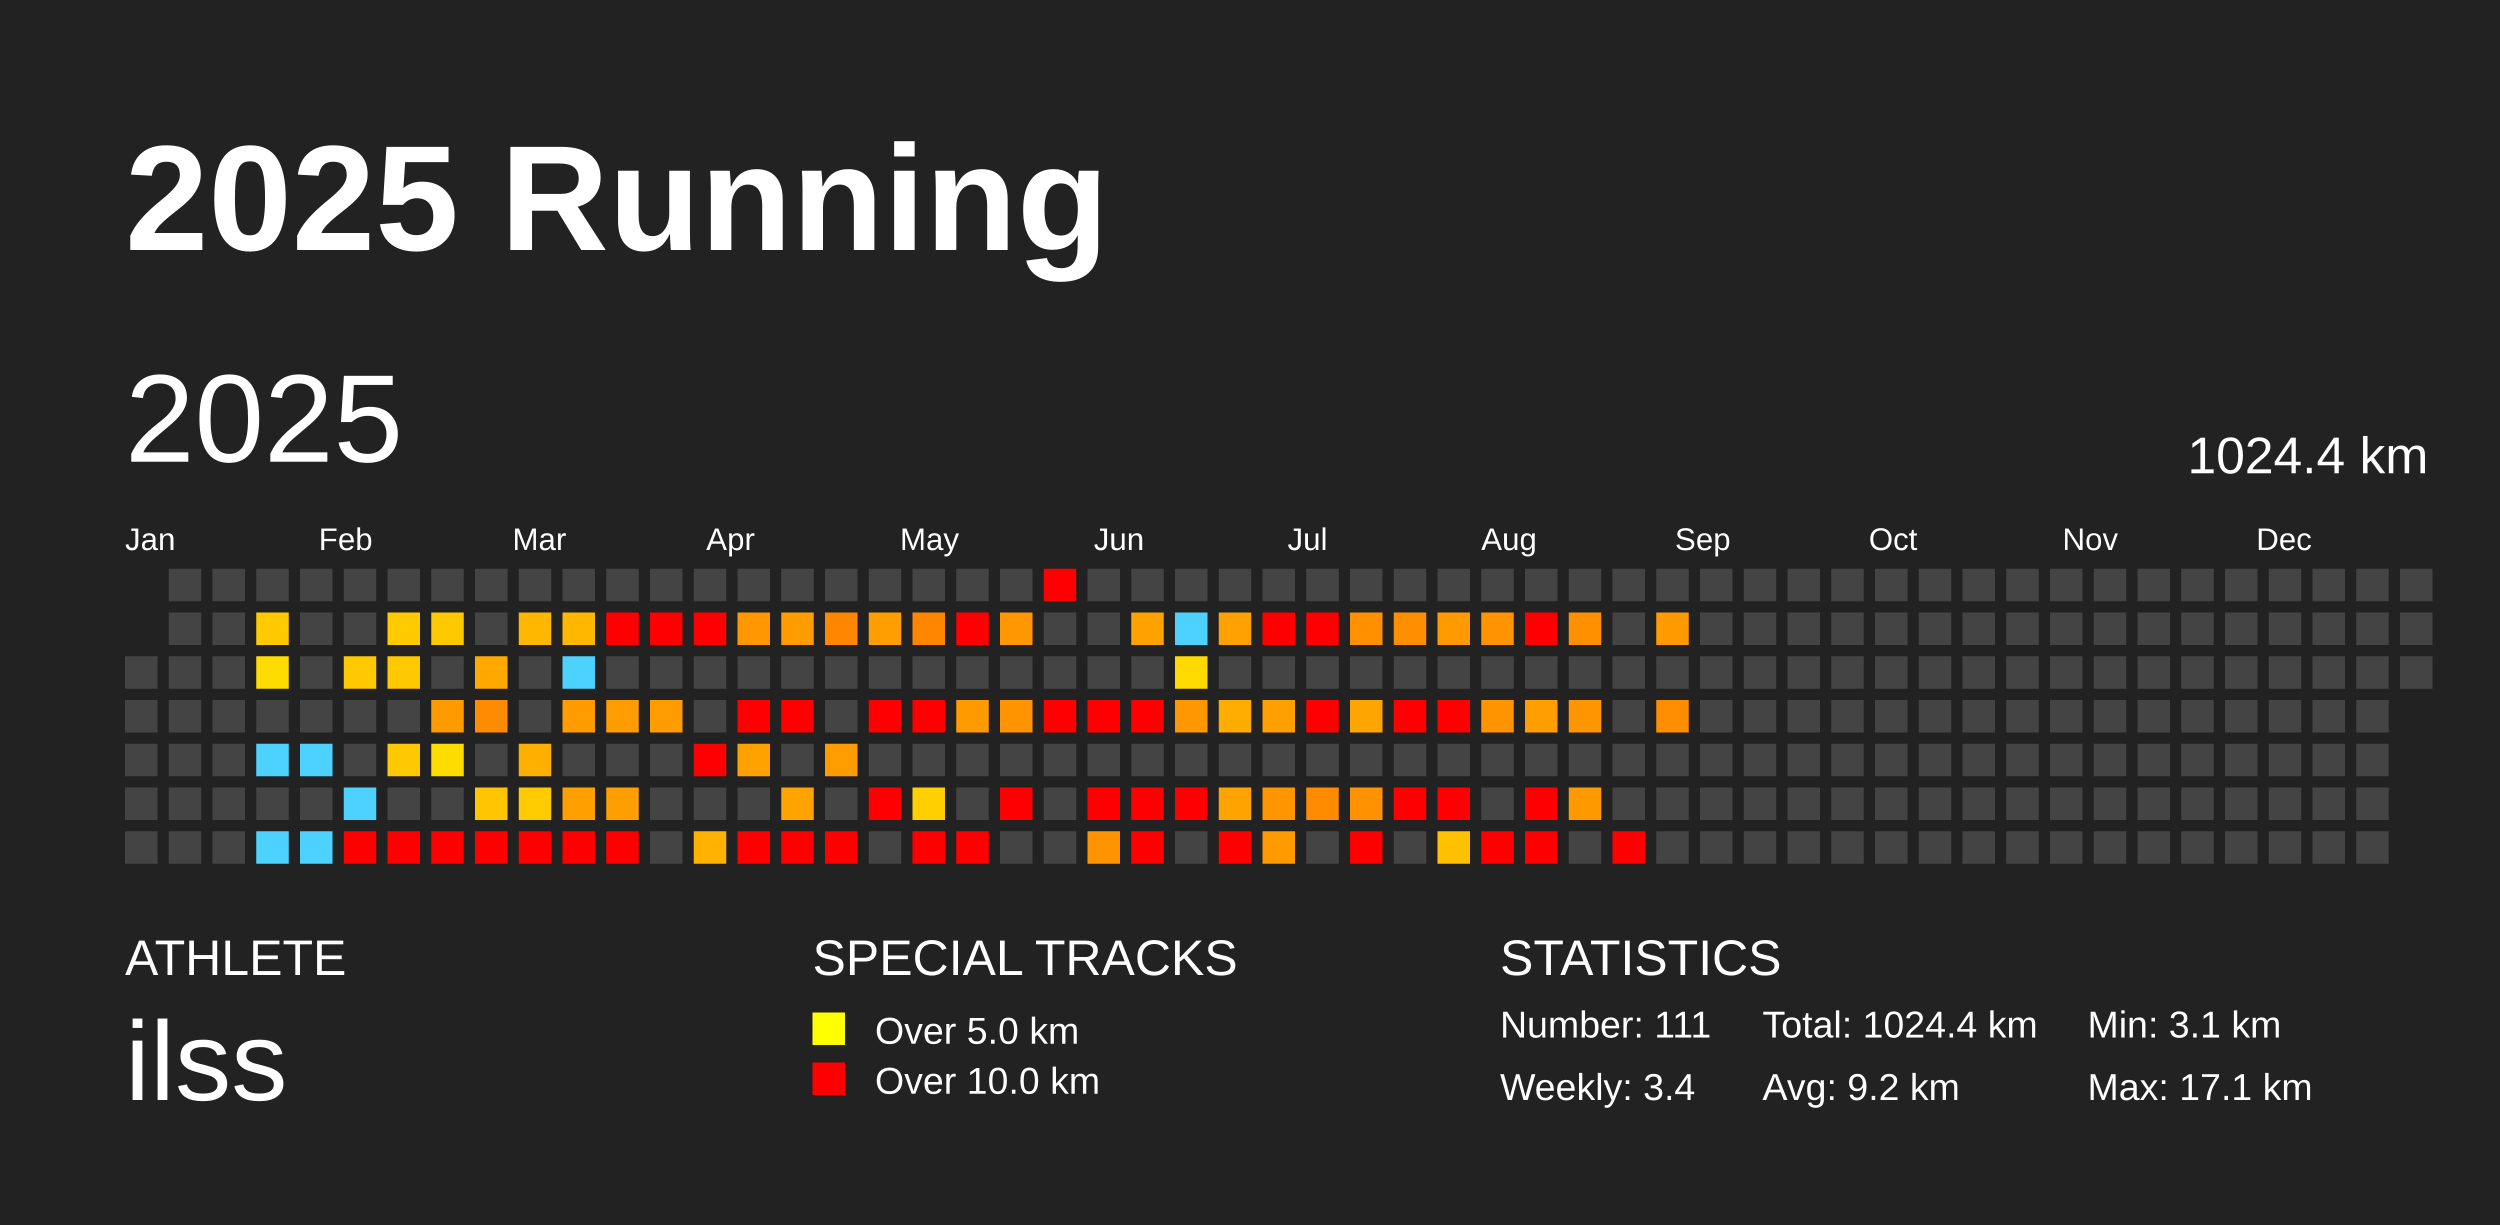
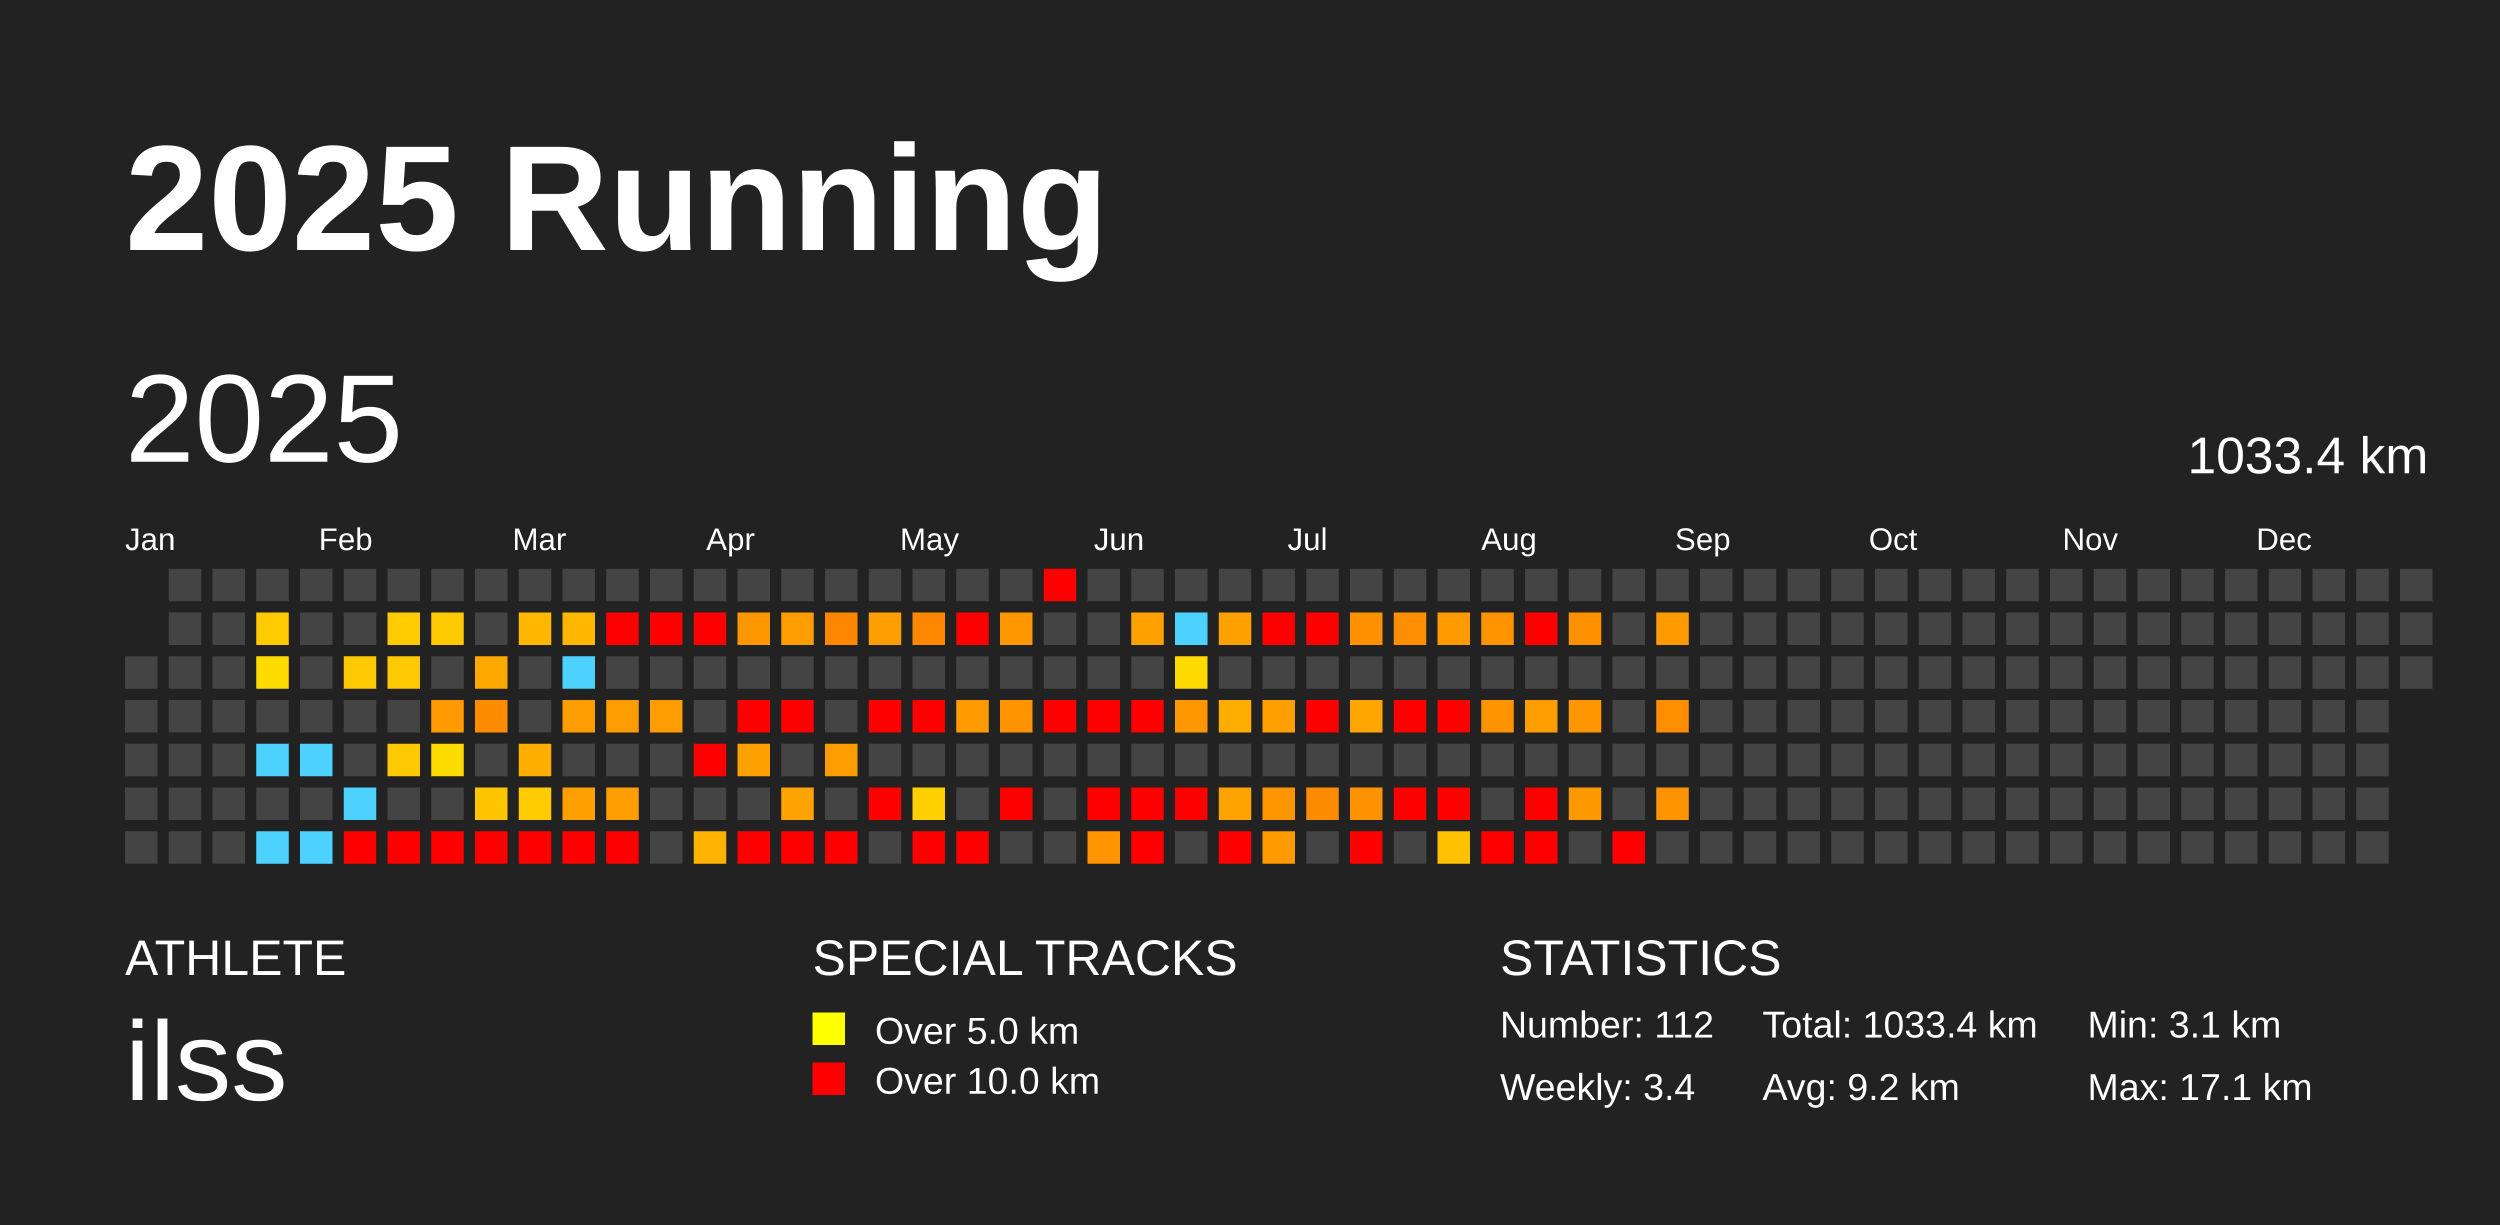
<svg xmlns="http://www.w3.org/2000/svg" baseProfile="full" height="98mm" version="1.1" viewBox="0,0,200,98" width="200mm">
  <defs />
  <rect fill="#222222" height="98" width="200" x="0" y="0" />
  <text fill="#FFFFFF" style="font-size:12px; font-family:Arial; font-weight:bold;" x="10" y="20">2025 Running</text>
  <text fill="#FFFFFF" style="font-size:4px; font-family:Arial" x="10" y="78">ATHLETE</text>
  <text fill="#FFFFFF" style="font-size:9px; font-family:Arial" x="10" y="88">ilss</text>
  <text fill="#FFFFFF" style="font-size:4px; font-family:Arial" x="65" y="78">SPECIAL TRACKS</text>
  <rect fill="yellow" height="2.6" width="2.6" x="65" y="81" />
  <text fill="#FFFFFF" style="font-size:3px; font-family:Arial" x="70" y="83.5">Over 5.0 km</text>
  <rect fill="red" height="2.6" width="2.6" x="65" y="85" />
  <text fill="#FFFFFF" style="font-size:3px; font-family:Arial" x="70" y="87.5">Over 10.0 km</text>
  <text fill="#FFFFFF" style="font-size:4px; font-family:Arial" x="120" y="78">STATISTICS</text>
-   <text fill="#FFFFFF" style="font-size:3px; font-family:Arial" x="120" y="83">Number: 111</text>
+   <text fill="#FFFFFF" style="font-size:3px; font-family:Arial" x="120" y="83">Number: 112</text>
  <text fill="#FFFFFF" style="font-size:3px; font-family:Arial" x="120" y="88">Weekly: 3.4</text>
-   <text fill="#FFFFFF" style="font-size:3px; font-family:Arial" x="141" y="83">Total: 1024.4 km</text>
+   <text fill="#FFFFFF" style="font-size:3px; font-family:Arial" x="141" y="83">Total: 1033.4 km</text>
  <text fill="#FFFFFF" style="font-size:3px; font-family:Arial" x="141" y="88">Avg: 9.2 km</text>
  <text fill="#FFFFFF" style="font-size:3px; font-family:Arial" x="167" y="83">Min: 3.1 km</text>
  <text fill="#FFFFFF" style="font-size:3px; font-family:Arial" x="167" y="88">Max: 17.1 km</text>
  <text dominant-baseline="hanging" fill="#FFFFFF" style="font-size:10.0px; font-family:Arial;" x="10" y="30">2025</text>
-   <text dominant-baseline="hanging" fill="#FFFFFF" style="font-size:4.125px; font-family:Arial;" x="175" y="35">1024.4 km</text>
+   <text dominant-baseline="hanging" fill="#FFFFFF" style="font-size:4.125px; font-family:Arial;" x="175" y="35">1033.4 km</text>
  <text fill="#FFFFFF" style="font-size:2.5px; font-family:Arial" x="10.0" y="44">Jan</text>
  <text fill="#FFFFFF" style="font-size:2.5px; font-family:Arial" x="25.5" y="44">Feb</text>
  <text fill="#FFFFFF" style="font-size:2.5px; font-family:Arial" x="41.0" y="44">Mar</text>
  <text fill="#FFFFFF" style="font-size:2.5px; font-family:Arial" x="56.5" y="44">Apr</text>
  <text fill="#FFFFFF" style="font-size:2.5px; font-family:Arial" x="72.0" y="44">May</text>
  <text fill="#FFFFFF" style="font-size:2.5px; font-family:Arial" x="87.5" y="44">Jun</text>
  <text fill="#FFFFFF" style="font-size:2.5px; font-family:Arial" x="103.0" y="44">Jul</text>
  <text fill="#FFFFFF" style="font-size:2.5px; font-family:Arial" x="118.5" y="44">Aug</text>
  <text fill="#FFFFFF" style="font-size:2.5px; font-family:Arial" x="134.0" y="44">Sep</text>
  <text fill="#FFFFFF" style="font-size:2.5px; font-family:Arial" x="149.5" y="44">Oct</text>
  <text fill="#FFFFFF" style="font-size:2.5px; font-family:Arial" x="165.0" y="44">Nov</text>
  <text fill="#FFFFFF" style="font-size:2.5px; font-family:Arial" x="180.5" y="44">Dec</text>
  <rect fill="#444444" height="2.6" width="2.6" x="10.0" y="52.5" />
  <rect fill="#444444" height="2.6" width="2.6" x="10.0" y="56.0" />
  <rect fill="#444444" height="2.6" width="2.6" x="10.0" y="59.5" />
  <rect fill="#444444" height="2.6" width="2.6" x="10.0" y="63.0" />
  <rect fill="#444444" height="2.6" width="2.6" x="10.0" y="66.5" />
  <rect fill="#444444" height="2.6" width="2.6" x="13.5" y="45.5" />
  <rect fill="#444444" height="2.6" width="2.6" x="13.5" y="49.0" />
  <rect fill="#444444" height="2.6" width="2.6" x="13.5" y="52.5" />
  <rect fill="#444444" height="2.6" width="2.6" x="13.5" y="56.0" />
  <rect fill="#444444" height="2.6" width="2.6" x="13.5" y="59.5" />
  <rect fill="#444444" height="2.6" width="2.6" x="13.5" y="63.0" />
  <rect fill="#444444" height="2.6" width="2.6" x="13.5" y="66.5" />
  <rect fill="#444444" height="2.6" width="2.6" x="17.0" y="45.5" />
  <rect fill="#444444" height="2.6" width="2.6" x="17.0" y="49.0" />
  <rect fill="#444444" height="2.6" width="2.6" x="17.0" y="52.5" />
  <rect fill="#444444" height="2.6" width="2.6" x="17.0" y="56.0" />
  <rect fill="#444444" height="2.6" width="2.6" x="17.0" y="59.5" />
  <rect fill="#444444" height="2.6" width="2.6" x="17.0" y="63.0" />
  <rect fill="#444444" height="2.6" width="2.6" x="17.0" y="66.5" />
  <rect fill="#444444" height="2.6" width="2.6" x="20.5" y="45.5" />
  <rect fill="#ffca00" height="2.6" width="2.6" x="20.5" y="49.0" />
  <rect fill="#ffdc00" height="2.6" width="2.6" x="20.5" y="52.5" />
  <rect fill="#444444" height="2.6" width="2.6" x="20.5" y="56.0" />
  <rect fill="#4dd2ff" height="2.6" width="2.6" x="20.5" y="59.5" />
  <rect fill="#444444" height="2.6" width="2.6" x="20.5" y="63.0" />
  <rect fill="#4dd2ff" height="2.6" width="2.6" x="20.5" y="66.5" />
  <rect fill="#444444" height="2.6" width="2.6" x="24.0" y="45.5" />
  <rect fill="#444444" height="2.6" width="2.6" x="24.0" y="49.0" />
  <rect fill="#444444" height="2.6" width="2.6" x="24.0" y="52.5" />
  <rect fill="#444444" height="2.6" width="2.6" x="24.0" y="56.0" />
  <rect fill="#4dd2ff" height="2.6" width="2.6" x="24.0" y="59.5" />
  <rect fill="#444444" height="2.6" width="2.6" x="24.0" y="63.0" />
  <rect fill="#4dd2ff" height="2.6" width="2.6" x="24.0" y="66.5" />
  <rect fill="#444444" height="2.6" width="2.6" x="27.5" y="45.5" />
  <rect fill="#444444" height="2.6" width="2.6" x="27.5" y="49.0" />
  <rect fill="#ffc900" height="2.6" width="2.6" x="27.5" y="52.5" />
  <rect fill="#444444" height="2.6" width="2.6" x="27.5" y="56.0" />
  <rect fill="#444444" height="2.6" width="2.6" x="27.5" y="59.5" />
  <rect fill="#4dd2ff" height="2.6" width="2.6" x="27.5" y="63.0" />
  <rect fill="red" height="2.6" width="2.6" x="27.5" y="66.5" />
  <rect fill="#444444" height="2.6" width="2.6" x="31.0" y="45.5" />
  <rect fill="#ffca00" height="2.6" width="2.6" x="31.0" y="49.0" />
  <rect fill="#ffc900" height="2.6" width="2.6" x="31.0" y="52.5" />
  <rect fill="#444444" height="2.6" width="2.6" x="31.0" y="56.0" />
  <rect fill="#ffc900" height="2.6" width="2.6" x="31.0" y="59.5" />
  <rect fill="#444444" height="2.6" width="2.6" x="31.0" y="63.0" />
  <rect fill="red" height="2.6" width="2.6" x="31.0" y="66.5" />
  <rect fill="#444444" height="2.6" width="2.6" x="34.5" y="45.5" />
  <rect fill="#ffc900" height="2.6" width="2.6" x="34.5" y="49.0" />
  <rect fill="#444444" height="2.6" width="2.6" x="34.5" y="52.5" />
  <rect fill="#ff9b00" height="2.6" width="2.6" x="34.5" y="56.0" />
  <rect fill="#ffdc00" height="2.6" width="2.6" x="34.5" y="59.5" />
  <rect fill="#444444" height="2.6" width="2.6" x="34.5" y="63.0" />
  <rect fill="red" height="2.6" width="2.6" x="34.5" y="66.5" />
  <rect fill="#444444" height="2.6" width="2.6" x="38.0" y="45.5" />
  <rect fill="#444444" height="2.6" width="2.6" x="38.0" y="49.0" />
  <rect fill="#ffa900" height="2.6" width="2.6" x="38.0" y="52.5" />
  <rect fill="#ff8c00" height="2.6" width="2.6" x="38.0" y="56.0" />
  <rect fill="#444444" height="2.6" width="2.6" x="38.0" y="59.5" />
  <rect fill="#ffc600" height="2.6" width="2.6" x="38.0" y="63.0" />
  <rect fill="red" height="2.6" width="2.6" x="38.0" y="66.5" />
  <rect fill="#444444" height="2.6" width="2.6" x="41.5" y="45.5" />
  <rect fill="#ffb700" height="2.6" width="2.6" x="41.5" y="49.0" />
  <rect fill="#444444" height="2.6" width="2.6" x="41.5" y="52.5" />
  <rect fill="#444444" height="2.6" width="2.6" x="41.5" y="56.0" />
  <rect fill="#ffaf00" height="2.6" width="2.6" x="41.5" y="59.5" />
  <rect fill="#ffca00" height="2.6" width="2.6" x="41.5" y="63.0" />
  <rect fill="red" height="2.6" width="2.6" x="41.5" y="66.5" />
  <rect fill="#444444" height="2.6" width="2.6" x="45.0" y="45.5" />
  <rect fill="#ffb700" height="2.6" width="2.6" x="45.0" y="49.0" />
  <rect fill="#4dd2ff" height="2.6" width="2.6" x="45.0" y="52.5" />
  <rect fill="#ff9d00" height="2.6" width="2.6" x="45.0" y="56.0" />
  <rect fill="#444444" height="2.6" width="2.6" x="45.0" y="59.5" />
  <rect fill="#ff9f00" height="2.6" width="2.6" x="45.0" y="63.0" />
  <rect fill="red" height="2.6" width="2.6" x="45.0" y="66.5" />
  <rect fill="#444444" height="2.6" width="2.6" x="48.5" y="45.5" />
  <rect fill="red" height="2.6" width="2.6" x="48.5" y="49.0" />
  <rect fill="#444444" height="2.6" width="2.6" x="48.5" y="52.5" />
  <rect fill="#ff9c00" height="2.6" width="2.6" x="48.5" y="56.0" />
  <rect fill="#444444" height="2.6" width="2.6" x="48.5" y="59.5" />
  <rect fill="#ff9e00" height="2.6" width="2.6" x="48.5" y="63.0" />
  <rect fill="red" height="2.6" width="2.6" x="48.5" y="66.5" />
  <rect fill="#444444" height="2.6" width="2.6" x="52.0" y="45.5" />
  <rect fill="red" height="2.6" width="2.6" x="52.0" y="49.0" />
  <rect fill="#444444" height="2.6" width="2.6" x="52.0" y="52.5" />
  <rect fill="#ff9c00" height="2.6" width="2.6" x="52.0" y="56.0" />
  <rect fill="#444444" height="2.6" width="2.6" x="52.0" y="59.5" />
  <rect fill="#444444" height="2.6" width="2.6" x="52.0" y="63.0" />
  <rect fill="#444444" height="2.6" width="2.6" x="52.0" y="66.5" />
  <rect fill="#444444" height="2.6" width="2.6" x="55.5" y="45.5" />
  <rect fill="red" height="2.6" width="2.6" x="55.5" y="49.0" />
  <rect fill="#444444" height="2.6" width="2.6" x="55.5" y="52.5" />
  <rect fill="#444444" height="2.6" width="2.6" x="55.5" y="56.0" />
  <rect fill="red" height="2.6" width="2.6" x="55.5" y="59.5" />
  <rect fill="#444444" height="2.6" width="2.6" x="55.5" y="63.0" />
  <rect fill="#ffb200" height="2.6" width="2.6" x="55.5" y="66.5" />
  <rect fill="#444444" height="2.6" width="2.6" x="59.0" y="45.5" />
  <rect fill="#ff9800" height="2.6" width="2.6" x="59.0" y="49.0" />
  <rect fill="#444444" height="2.6" width="2.6" x="59.0" y="52.5" />
  <rect fill="red" height="2.6" width="2.6" x="59.0" y="56.0" />
  <rect fill="#ffa200" height="2.6" width="2.6" x="59.0" y="59.5" />
  <rect fill="#444444" height="2.6" width="2.6" x="59.0" y="63.0" />
  <rect fill="red" height="2.6" width="2.6" x="59.0" y="66.5" />
  <rect fill="#444444" height="2.6" width="2.6" x="62.5" y="45.5" />
  <rect fill="#ff9c00" height="2.6" width="2.6" x="62.5" y="49.0" />
  <rect fill="#444444" height="2.6" width="2.6" x="62.5" y="52.5" />
  <rect fill="red" height="2.6" width="2.6" x="62.5" y="56.0" />
  <rect fill="#444444" height="2.6" width="2.6" x="62.5" y="59.5" />
  <rect fill="#ffa300" height="2.6" width="2.6" x="62.5" y="63.0" />
  <rect fill="red" height="2.6" width="2.6" x="62.5" y="66.5" />
  <rect fill="#444444" height="2.6" width="2.6" x="66.0" y="45.5" />
  <rect fill="#ff8700" height="2.6" width="2.6" x="66.0" y="49.0" />
  <rect fill="#444444" height="2.6" width="2.6" x="66.0" y="52.5" />
  <rect fill="#444444" height="2.6" width="2.6" x="66.0" y="56.0" />
  <rect fill="#ff9c00" height="2.6" width="2.6" x="66.0" y="59.5" />
  <rect fill="#444444" height="2.6" width="2.6" x="66.0" y="63.0" />
  <rect fill="red" height="2.6" width="2.6" x="66.0" y="66.5" />
  <rect fill="#444444" height="2.6" width="2.6" x="69.5" y="45.5" />
  <rect fill="#ff9e00" height="2.6" width="2.6" x="69.5" y="49.0" />
  <rect fill="#444444" height="2.6" width="2.6" x="69.5" y="52.5" />
  <rect fill="red" height="2.6" width="2.6" x="69.5" y="56.0" />
  <rect fill="#444444" height="2.6" width="2.6" x="69.5" y="59.5" />
  <rect fill="red" height="2.6" width="2.6" x="69.5" y="63.0" />
  <rect fill="#444444" height="2.6" width="2.6" x="69.5" y="66.5" />
  <rect fill="#444444" height="2.6" width="2.6" x="73.0" y="45.5" />
  <rect fill="#ff8700" height="2.6" width="2.6" x="73.0" y="49.0" />
  <rect fill="#444444" height="2.6" width="2.6" x="73.0" y="52.5" />
  <rect fill="red" height="2.6" width="2.6" x="73.0" y="56.0" />
  <rect fill="#444444" height="2.6" width="2.6" x="73.0" y="59.5" />
  <rect fill="#ffcf00" height="2.6" width="2.6" x="73.0" y="63.0" />
  <rect fill="red" height="2.6" width="2.6" x="73.0" y="66.5" />
  <rect fill="#444444" height="2.6" width="2.6" x="76.5" y="45.5" />
  <rect fill="red" height="2.6" width="2.6" x="76.5" y="49.0" />
  <rect fill="#444444" height="2.6" width="2.6" x="76.5" y="52.5" />
  <rect fill="#ff9b00" height="2.6" width="2.6" x="76.5" y="56.0" />
  <rect fill="#444444" height="2.6" width="2.6" x="76.5" y="59.5" />
  <rect fill="#444444" height="2.6" width="2.6" x="76.5" y="63.0" />
  <rect fill="red" height="2.6" width="2.6" x="76.5" y="66.5" />
  <rect fill="#444444" height="2.6" width="2.6" x="80.0" y="45.5" />
  <rect fill="#ff9800" height="2.6" width="2.6" x="80.0" y="49.0" />
  <rect fill="#444444" height="2.6" width="2.6" x="80.0" y="52.5" />
  <rect fill="#ff9300" height="2.6" width="2.6" x="80.0" y="56.0" />
  <rect fill="#444444" height="2.6" width="2.6" x="80.0" y="59.5" />
  <rect fill="red" height="2.6" width="2.6" x="80.0" y="63.0" />
  <rect fill="#444444" height="2.6" width="2.6" x="80.0" y="66.5" />
  <rect fill="red" height="2.6" width="2.6" x="83.5" y="45.5" />
  <rect fill="#444444" height="2.6" width="2.6" x="83.5" y="49.0" />
  <rect fill="#444444" height="2.6" width="2.6" x="83.5" y="52.5" />
  <rect fill="red" height="2.6" width="2.6" x="83.5" y="56.0" />
  <rect fill="#444444" height="2.6" width="2.6" x="83.5" y="59.5" />
  <rect fill="#444444" height="2.6" width="2.6" x="83.5" y="63.0" />
  <rect fill="#444444" height="2.6" width="2.6" x="83.5" y="66.5" />
  <rect fill="#444444" height="2.6" width="2.6" x="87.0" y="45.5" />
  <rect fill="#444444" height="2.6" width="2.6" x="87.0" y="49.0" />
  <rect fill="#444444" height="2.6" width="2.6" x="87.0" y="52.5" />
  <rect fill="red" height="2.6" width="2.6" x="87.0" y="56.0" />
  <rect fill="#444444" height="2.6" width="2.6" x="87.0" y="59.5" />
  <rect fill="red" height="2.6" width="2.6" x="87.0" y="63.0" />
  <rect fill="#ff9300" height="2.6" width="2.6" x="87.0" y="66.5" />
  <rect fill="#444444" height="2.6" width="2.6" x="90.5" y="45.5" />
  <rect fill="#ffa200" height="2.6" width="2.6" x="90.5" y="49.0" />
  <rect fill="#444444" height="2.6" width="2.6" x="90.5" y="52.5" />
  <rect fill="red" height="2.6" width="2.6" x="90.5" y="56.0" />
  <rect fill="#444444" height="2.6" width="2.6" x="90.5" y="59.5" />
  <rect fill="red" height="2.6" width="2.6" x="90.5" y="63.0" />
  <rect fill="red" height="2.6" width="2.6" x="90.5" y="66.5" />
  <rect fill="#444444" height="2.6" width="2.6" x="94.0" y="45.5" />
  <rect fill="#4dd2ff" height="2.6" width="2.6" x="94.0" y="49.0" />
  <rect fill="#ffda00" height="2.6" width="2.6" x="94.0" y="52.5" />
  <rect fill="#ff9800" height="2.6" width="2.6" x="94.0" y="56.0" />
  <rect fill="#444444" height="2.6" width="2.6" x="94.0" y="59.5" />
  <rect fill="red" height="2.6" width="2.6" x="94.0" y="63.0" />
  <rect fill="#444444" height="2.6" width="2.6" x="94.0" y="66.5" />
  <rect fill="#444444" height="2.6" width="2.6" x="97.5" y="45.5" />
  <rect fill="#ffa100" height="2.6" width="2.6" x="97.5" y="49.0" />
  <rect fill="#444444" height="2.6" width="2.6" x="97.5" y="52.5" />
  <rect fill="#ffac00" height="2.6" width="2.6" x="97.5" y="56.0" />
  <rect fill="#444444" height="2.6" width="2.6" x="97.5" y="59.5" />
  <rect fill="#ffa300" height="2.6" width="2.6" x="97.5" y="63.0" />
  <rect fill="red" height="2.6" width="2.6" x="97.5" y="66.5" />
  <rect fill="#444444" height="2.6" width="2.6" x="101.0" y="45.5" />
  <rect fill="red" height="2.6" width="2.6" x="101.0" y="49.0" />
  <rect fill="#444444" height="2.6" width="2.6" x="101.0" y="52.5" />
  <rect fill="#ffa000" height="2.6" width="2.6" x="101.0" y="56.0" />
  <rect fill="#444444" height="2.6" width="2.6" x="101.0" y="59.5" />
  <rect fill="#ff9600" height="2.6" width="2.6" x="101.0" y="63.0" />
  <rect fill="#ff9a00" height="2.6" width="2.6" x="101.0" y="66.5" />
  <rect fill="#444444" height="2.6" width="2.6" x="104.5" y="45.5" />
  <rect fill="red" height="2.6" width="2.6" x="104.5" y="49.0" />
  <rect fill="#444444" height="2.6" width="2.6" x="104.5" y="52.5" />
  <rect fill="red" height="2.6" width="2.6" x="104.5" y="56.0" />
  <rect fill="#444444" height="2.6" width="2.6" x="104.5" y="59.5" />
  <rect fill="#ff8b00" height="2.6" width="2.6" x="104.5" y="63.0" />
  <rect fill="#444444" height="2.6" width="2.6" x="104.5" y="66.5" />
  <rect fill="#444444" height="2.6" width="2.6" x="108.0" y="45.5" />
  <rect fill="#ff9100" height="2.6" width="2.6" x="108.0" y="49.0" />
  <rect fill="#444444" height="2.6" width="2.6" x="108.0" y="52.5" />
  <rect fill="#ffa500" height="2.6" width="2.6" x="108.0" y="56.0" />
  <rect fill="#444444" height="2.6" width="2.6" x="108.0" y="59.5" />
  <rect fill="#ff9200" height="2.6" width="2.6" x="108.0" y="63.0" />
  <rect fill="red" height="2.6" width="2.6" x="108.0" y="66.5" />
  <rect fill="#444444" height="2.6" width="2.6" x="111.5" y="45.5" />
  <rect fill="#ff8f00" height="2.6" width="2.6" x="111.5" y="49.0" />
  <rect fill="#444444" height="2.6" width="2.6" x="111.5" y="52.5" />
  <rect fill="red" height="2.6" width="2.6" x="111.5" y="56.0" />
  <rect fill="#444444" height="2.6" width="2.6" x="111.5" y="59.5" />
  <rect fill="red" height="2.6" width="2.6" x="111.5" y="63.0" />
  <rect fill="#444444" height="2.6" width="2.6" x="111.5" y="66.5" />
  <rect fill="#444444" height="2.6" width="2.6" x="115.0" y="45.5" />
  <rect fill="#ff9a00" height="2.6" width="2.6" x="115.0" y="49.0" />
  <rect fill="#444444" height="2.6" width="2.6" x="115.0" y="52.5" />
  <rect fill="red" height="2.6" width="2.6" x="115.0" y="56.0" />
  <rect fill="#444444" height="2.6" width="2.6" x="115.0" y="59.5" />
  <rect fill="red" height="2.6" width="2.6" x="115.0" y="63.0" />
  <rect fill="#ffc100" height="2.6" width="2.6" x="115.0" y="66.5" />
  <rect fill="#444444" height="2.6" width="2.6" x="118.5" y="45.5" />
  <rect fill="#ff9400" height="2.6" width="2.6" x="118.5" y="49.0" />
  <rect fill="#444444" height="2.6" width="2.6" x="118.5" y="52.5" />
  <rect fill="#ff9300" height="2.6" width="2.6" x="118.5" y="56.0" />
  <rect fill="#444444" height="2.6" width="2.6" x="118.5" y="59.5" />
  <rect fill="#444444" height="2.6" width="2.6" x="118.5" y="63.0" />
  <rect fill="red" height="2.6" width="2.6" x="118.5" y="66.5" />
  <rect fill="#444444" height="2.6" width="2.6" x="122.0" y="45.5" />
  <rect fill="red" height="2.6" width="2.6" x="122.0" y="49.0" />
  <rect fill="#444444" height="2.6" width="2.6" x="122.0" y="52.5" />
  <rect fill="#ff9e00" height="2.6" width="2.6" x="122.0" y="56.0" />
  <rect fill="#444444" height="2.6" width="2.6" x="122.0" y="59.5" />
  <rect fill="red" height="2.6" width="2.6" x="122.0" y="63.0" />
  <rect fill="red" height="2.6" width="2.6" x="122.0" y="66.5" />
  <rect fill="#444444" height="2.6" width="2.6" x="125.5" y="45.5" />
  <rect fill="#ff9000" height="2.6" width="2.6" x="125.5" y="49.0" />
  <rect fill="#444444" height="2.6" width="2.6" x="125.5" y="52.5" />
  <rect fill="#ff9600" height="2.6" width="2.6" x="125.5" y="56.0" />
  <rect fill="#444444" height="2.6" width="2.6" x="125.5" y="59.5" />
  <rect fill="#ff9900" height="2.6" width="2.6" x="125.5" y="63.0" />
  <rect fill="#444444" height="2.6" width="2.6" x="125.5" y="66.5" />
  <rect fill="#444444" height="2.6" width="2.6" x="129.0" y="45.5" />
  <rect fill="#444444" height="2.6" width="2.6" x="129.0" y="49.0" />
  <rect fill="#444444" height="2.6" width="2.6" x="129.0" y="52.5" />
  <rect fill="#444444" height="2.6" width="2.6" x="129.0" y="56.0" />
  <rect fill="#444444" height="2.6" width="2.6" x="129.0" y="59.5" />
  <rect fill="#444444" height="2.6" width="2.6" x="129.0" y="63.0" />
  <rect fill="red" height="2.6" width="2.6" x="129.0" y="66.5" />
  <rect fill="#444444" height="2.6" width="2.6" x="132.5" y="45.5" />
  <rect fill="#ff9b00" height="2.6" width="2.6" x="132.5" y="49.0" />
  <rect fill="#444444" height="2.6" width="2.6" x="132.5" y="52.5" />
  <rect fill="#ff8d00" height="2.6" width="2.6" x="132.5" y="56.0" />
  <rect fill="#444444" height="2.6" width="2.6" x="132.5" y="59.5" />
-   <rect fill="#444444" height="2.6" width="2.6" x="132.5" y="63.0" />
+   <rect fill="#ff9300" height="2.6" width="2.6" x="132.5" y="63.0" />
  <rect fill="#444444" height="2.6" width="2.6" x="132.5" y="66.5" />
  <rect fill="#444444" height="2.6" width="2.6" x="136.0" y="45.5" />
  <rect fill="#444444" height="2.6" width="2.6" x="136.0" y="49.0" />
  <rect fill="#444444" height="2.6" width="2.6" x="136.0" y="52.5" />
  <rect fill="#444444" height="2.6" width="2.6" x="136.0" y="56.0" />
  <rect fill="#444444" height="2.6" width="2.6" x="136.0" y="59.5" />
  <rect fill="#444444" height="2.6" width="2.6" x="136.0" y="63.0" />
  <rect fill="#444444" height="2.6" width="2.6" x="136.0" y="66.5" />
  <rect fill="#444444" height="2.6" width="2.6" x="139.5" y="45.5" />
  <rect fill="#444444" height="2.6" width="2.6" x="139.5" y="49.0" />
  <rect fill="#444444" height="2.6" width="2.6" x="139.5" y="52.5" />
  <rect fill="#444444" height="2.6" width="2.6" x="139.5" y="56.0" />
  <rect fill="#444444" height="2.6" width="2.6" x="139.5" y="59.5" />
  <rect fill="#444444" height="2.6" width="2.6" x="139.5" y="63.0" />
  <rect fill="#444444" height="2.6" width="2.6" x="139.5" y="66.5" />
  <rect fill="#444444" height="2.6" width="2.6" x="143.0" y="45.5" />
  <rect fill="#444444" height="2.6" width="2.6" x="143.0" y="49.0" />
  <rect fill="#444444" height="2.6" width="2.6" x="143.0" y="52.5" />
  <rect fill="#444444" height="2.6" width="2.6" x="143.0" y="56.0" />
  <rect fill="#444444" height="2.6" width="2.6" x="143.0" y="59.5" />
  <rect fill="#444444" height="2.6" width="2.6" x="143.0" y="63.0" />
  <rect fill="#444444" height="2.6" width="2.6" x="143.0" y="66.5" />
  <rect fill="#444444" height="2.6" width="2.6" x="146.5" y="45.5" />
  <rect fill="#444444" height="2.6" width="2.6" x="146.5" y="49.0" />
  <rect fill="#444444" height="2.6" width="2.6" x="146.5" y="52.5" />
  <rect fill="#444444" height="2.6" width="2.6" x="146.5" y="56.0" />
  <rect fill="#444444" height="2.6" width="2.6" x="146.5" y="59.5" />
  <rect fill="#444444" height="2.6" width="2.6" x="146.5" y="63.0" />
  <rect fill="#444444" height="2.6" width="2.6" x="146.5" y="66.5" />
  <rect fill="#444444" height="2.6" width="2.6" x="150.0" y="45.5" />
  <rect fill="#444444" height="2.6" width="2.6" x="150.0" y="49.0" />
  <rect fill="#444444" height="2.6" width="2.6" x="150.0" y="52.5" />
  <rect fill="#444444" height="2.6" width="2.6" x="150.0" y="56.0" />
  <rect fill="#444444" height="2.6" width="2.6" x="150.0" y="59.5" />
  <rect fill="#444444" height="2.6" width="2.6" x="150.0" y="63.0" />
  <rect fill="#444444" height="2.6" width="2.6" x="150.0" y="66.5" />
  <rect fill="#444444" height="2.6" width="2.6" x="153.5" y="45.5" />
  <rect fill="#444444" height="2.6" width="2.6" x="153.5" y="49.0" />
  <rect fill="#444444" height="2.6" width="2.6" x="153.5" y="52.5" />
  <rect fill="#444444" height="2.6" width="2.6" x="153.5" y="56.0" />
  <rect fill="#444444" height="2.6" width="2.6" x="153.5" y="59.5" />
  <rect fill="#444444" height="2.6" width="2.6" x="153.5" y="63.0" />
  <rect fill="#444444" height="2.6" width="2.6" x="153.5" y="66.5" />
  <rect fill="#444444" height="2.6" width="2.6" x="157.0" y="45.5" />
  <rect fill="#444444" height="2.6" width="2.6" x="157.0" y="49.0" />
  <rect fill="#444444" height="2.6" width="2.6" x="157.0" y="52.5" />
  <rect fill="#444444" height="2.6" width="2.6" x="157.0" y="56.0" />
  <rect fill="#444444" height="2.6" width="2.6" x="157.0" y="59.5" />
  <rect fill="#444444" height="2.6" width="2.6" x="157.0" y="63.0" />
  <rect fill="#444444" height="2.6" width="2.6" x="157.0" y="66.5" />
  <rect fill="#444444" height="2.6" width="2.6" x="160.5" y="45.5" />
  <rect fill="#444444" height="2.6" width="2.6" x="160.5" y="49.0" />
  <rect fill="#444444" height="2.6" width="2.6" x="160.5" y="52.5" />
  <rect fill="#444444" height="2.6" width="2.6" x="160.5" y="56.0" />
  <rect fill="#444444" height="2.6" width="2.6" x="160.5" y="59.5" />
  <rect fill="#444444" height="2.6" width="2.6" x="160.5" y="63.0" />
  <rect fill="#444444" height="2.6" width="2.6" x="160.5" y="66.5" />
  <rect fill="#444444" height="2.6" width="2.6" x="164.0" y="45.5" />
  <rect fill="#444444" height="2.6" width="2.6" x="164.0" y="49.0" />
  <rect fill="#444444" height="2.6" width="2.6" x="164.0" y="52.5" />
  <rect fill="#444444" height="2.6" width="2.6" x="164.0" y="56.0" />
  <rect fill="#444444" height="2.6" width="2.6" x="164.0" y="59.5" />
  <rect fill="#444444" height="2.6" width="2.6" x="164.0" y="63.0" />
  <rect fill="#444444" height="2.6" width="2.6" x="164.0" y="66.5" />
  <rect fill="#444444" height="2.6" width="2.6" x="167.5" y="45.5" />
  <rect fill="#444444" height="2.6" width="2.6" x="167.5" y="49.0" />
  <rect fill="#444444" height="2.6" width="2.6" x="167.5" y="52.5" />
  <rect fill="#444444" height="2.6" width="2.6" x="167.5" y="56.0" />
  <rect fill="#444444" height="2.6" width="2.6" x="167.5" y="59.5" />
  <rect fill="#444444" height="2.6" width="2.6" x="167.5" y="63.0" />
  <rect fill="#444444" height="2.6" width="2.6" x="167.5" y="66.5" />
  <rect fill="#444444" height="2.6" width="2.6" x="171.0" y="45.5" />
  <rect fill="#444444" height="2.6" width="2.6" x="171.0" y="49.0" />
  <rect fill="#444444" height="2.6" width="2.6" x="171.0" y="52.5" />
  <rect fill="#444444" height="2.6" width="2.6" x="171.0" y="56.0" />
  <rect fill="#444444" height="2.6" width="2.6" x="171.0" y="59.5" />
  <rect fill="#444444" height="2.6" width="2.6" x="171.0" y="63.0" />
  <rect fill="#444444" height="2.6" width="2.6" x="171.0" y="66.5" />
  <rect fill="#444444" height="2.6" width="2.6" x="174.5" y="45.5" />
  <rect fill="#444444" height="2.6" width="2.6" x="174.5" y="49.0" />
  <rect fill="#444444" height="2.6" width="2.6" x="174.5" y="52.5" />
  <rect fill="#444444" height="2.6" width="2.6" x="174.5" y="56.0" />
  <rect fill="#444444" height="2.6" width="2.6" x="174.5" y="59.5" />
  <rect fill="#444444" height="2.6" width="2.6" x="174.5" y="63.0" />
  <rect fill="#444444" height="2.6" width="2.6" x="174.5" y="66.5" />
  <rect fill="#444444" height="2.6" width="2.6" x="178.0" y="45.5" />
  <rect fill="#444444" height="2.6" width="2.6" x="178.0" y="49.0" />
  <rect fill="#444444" height="2.6" width="2.6" x="178.0" y="52.5" />
  <rect fill="#444444" height="2.6" width="2.6" x="178.0" y="56.0" />
  <rect fill="#444444" height="2.6" width="2.6" x="178.0" y="59.5" />
  <rect fill="#444444" height="2.6" width="2.6" x="178.0" y="63.0" />
  <rect fill="#444444" height="2.6" width="2.6" x="178.0" y="66.5" />
  <rect fill="#444444" height="2.6" width="2.6" x="181.5" y="45.5" />
  <rect fill="#444444" height="2.6" width="2.6" x="181.5" y="49.0" />
  <rect fill="#444444" height="2.6" width="2.6" x="181.5" y="52.5" />
  <rect fill="#444444" height="2.6" width="2.6" x="181.5" y="56.0" />
  <rect fill="#444444" height="2.6" width="2.6" x="181.5" y="59.5" />
  <rect fill="#444444" height="2.6" width="2.6" x="181.5" y="63.0" />
  <rect fill="#444444" height="2.6" width="2.6" x="181.5" y="66.5" />
  <rect fill="#444444" height="2.6" width="2.6" x="185.0" y="45.5" />
  <rect fill="#444444" height="2.6" width="2.6" x="185.0" y="49.0" />
  <rect fill="#444444" height="2.6" width="2.6" x="185.0" y="52.5" />
  <rect fill="#444444" height="2.6" width="2.6" x="185.0" y="56.0" />
  <rect fill="#444444" height="2.6" width="2.6" x="185.0" y="59.5" />
  <rect fill="#444444" height="2.6" width="2.6" x="185.0" y="63.0" />
  <rect fill="#444444" height="2.6" width="2.6" x="185.0" y="66.5" />
  <rect fill="#444444" height="2.6" width="2.6" x="188.5" y="45.5" />
  <rect fill="#444444" height="2.6" width="2.6" x="188.5" y="49.0" />
  <rect fill="#444444" height="2.6" width="2.6" x="188.5" y="52.5" />
  <rect fill="#444444" height="2.6" width="2.6" x="188.5" y="56.0" />
  <rect fill="#444444" height="2.6" width="2.6" x="188.5" y="59.5" />
  <rect fill="#444444" height="2.6" width="2.6" x="188.5" y="63.0" />
  <rect fill="#444444" height="2.6" width="2.6" x="188.5" y="66.5" />
  <rect fill="#444444" height="2.6" width="2.6" x="192.0" y="45.5" />
  <rect fill="#444444" height="2.6" width="2.6" x="192.0" y="49.0" />
  <rect fill="#444444" height="2.6" width="2.6" x="192.0" y="52.5" />
</svg>
